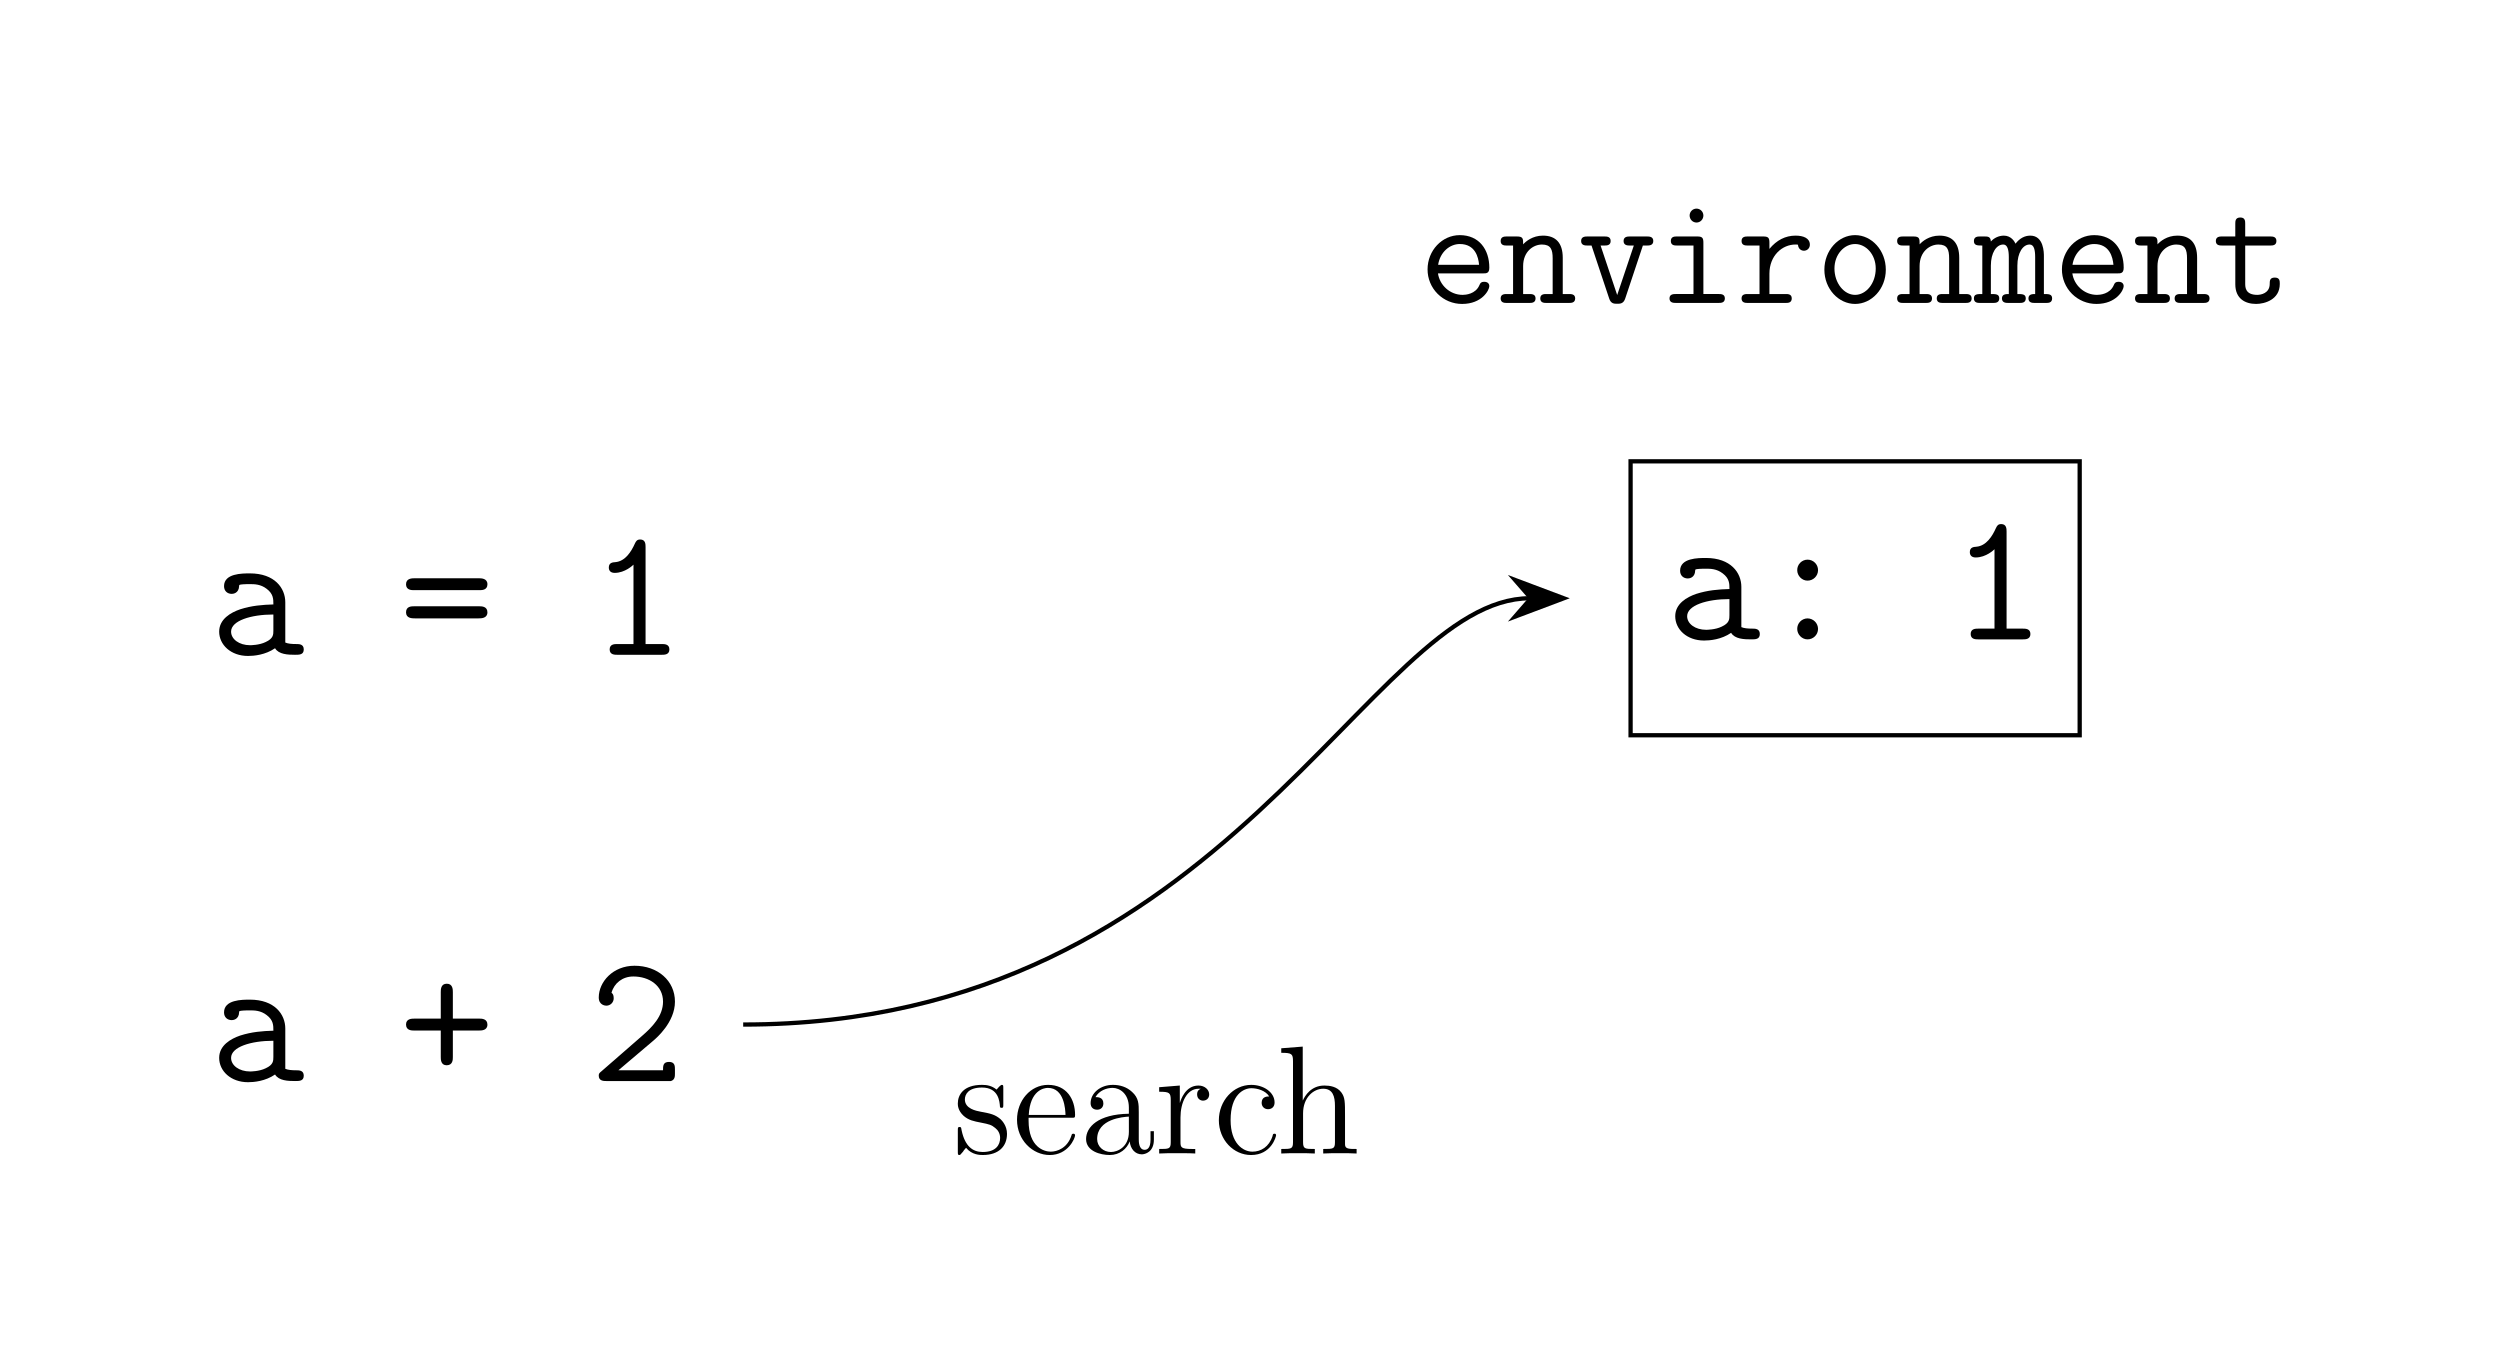
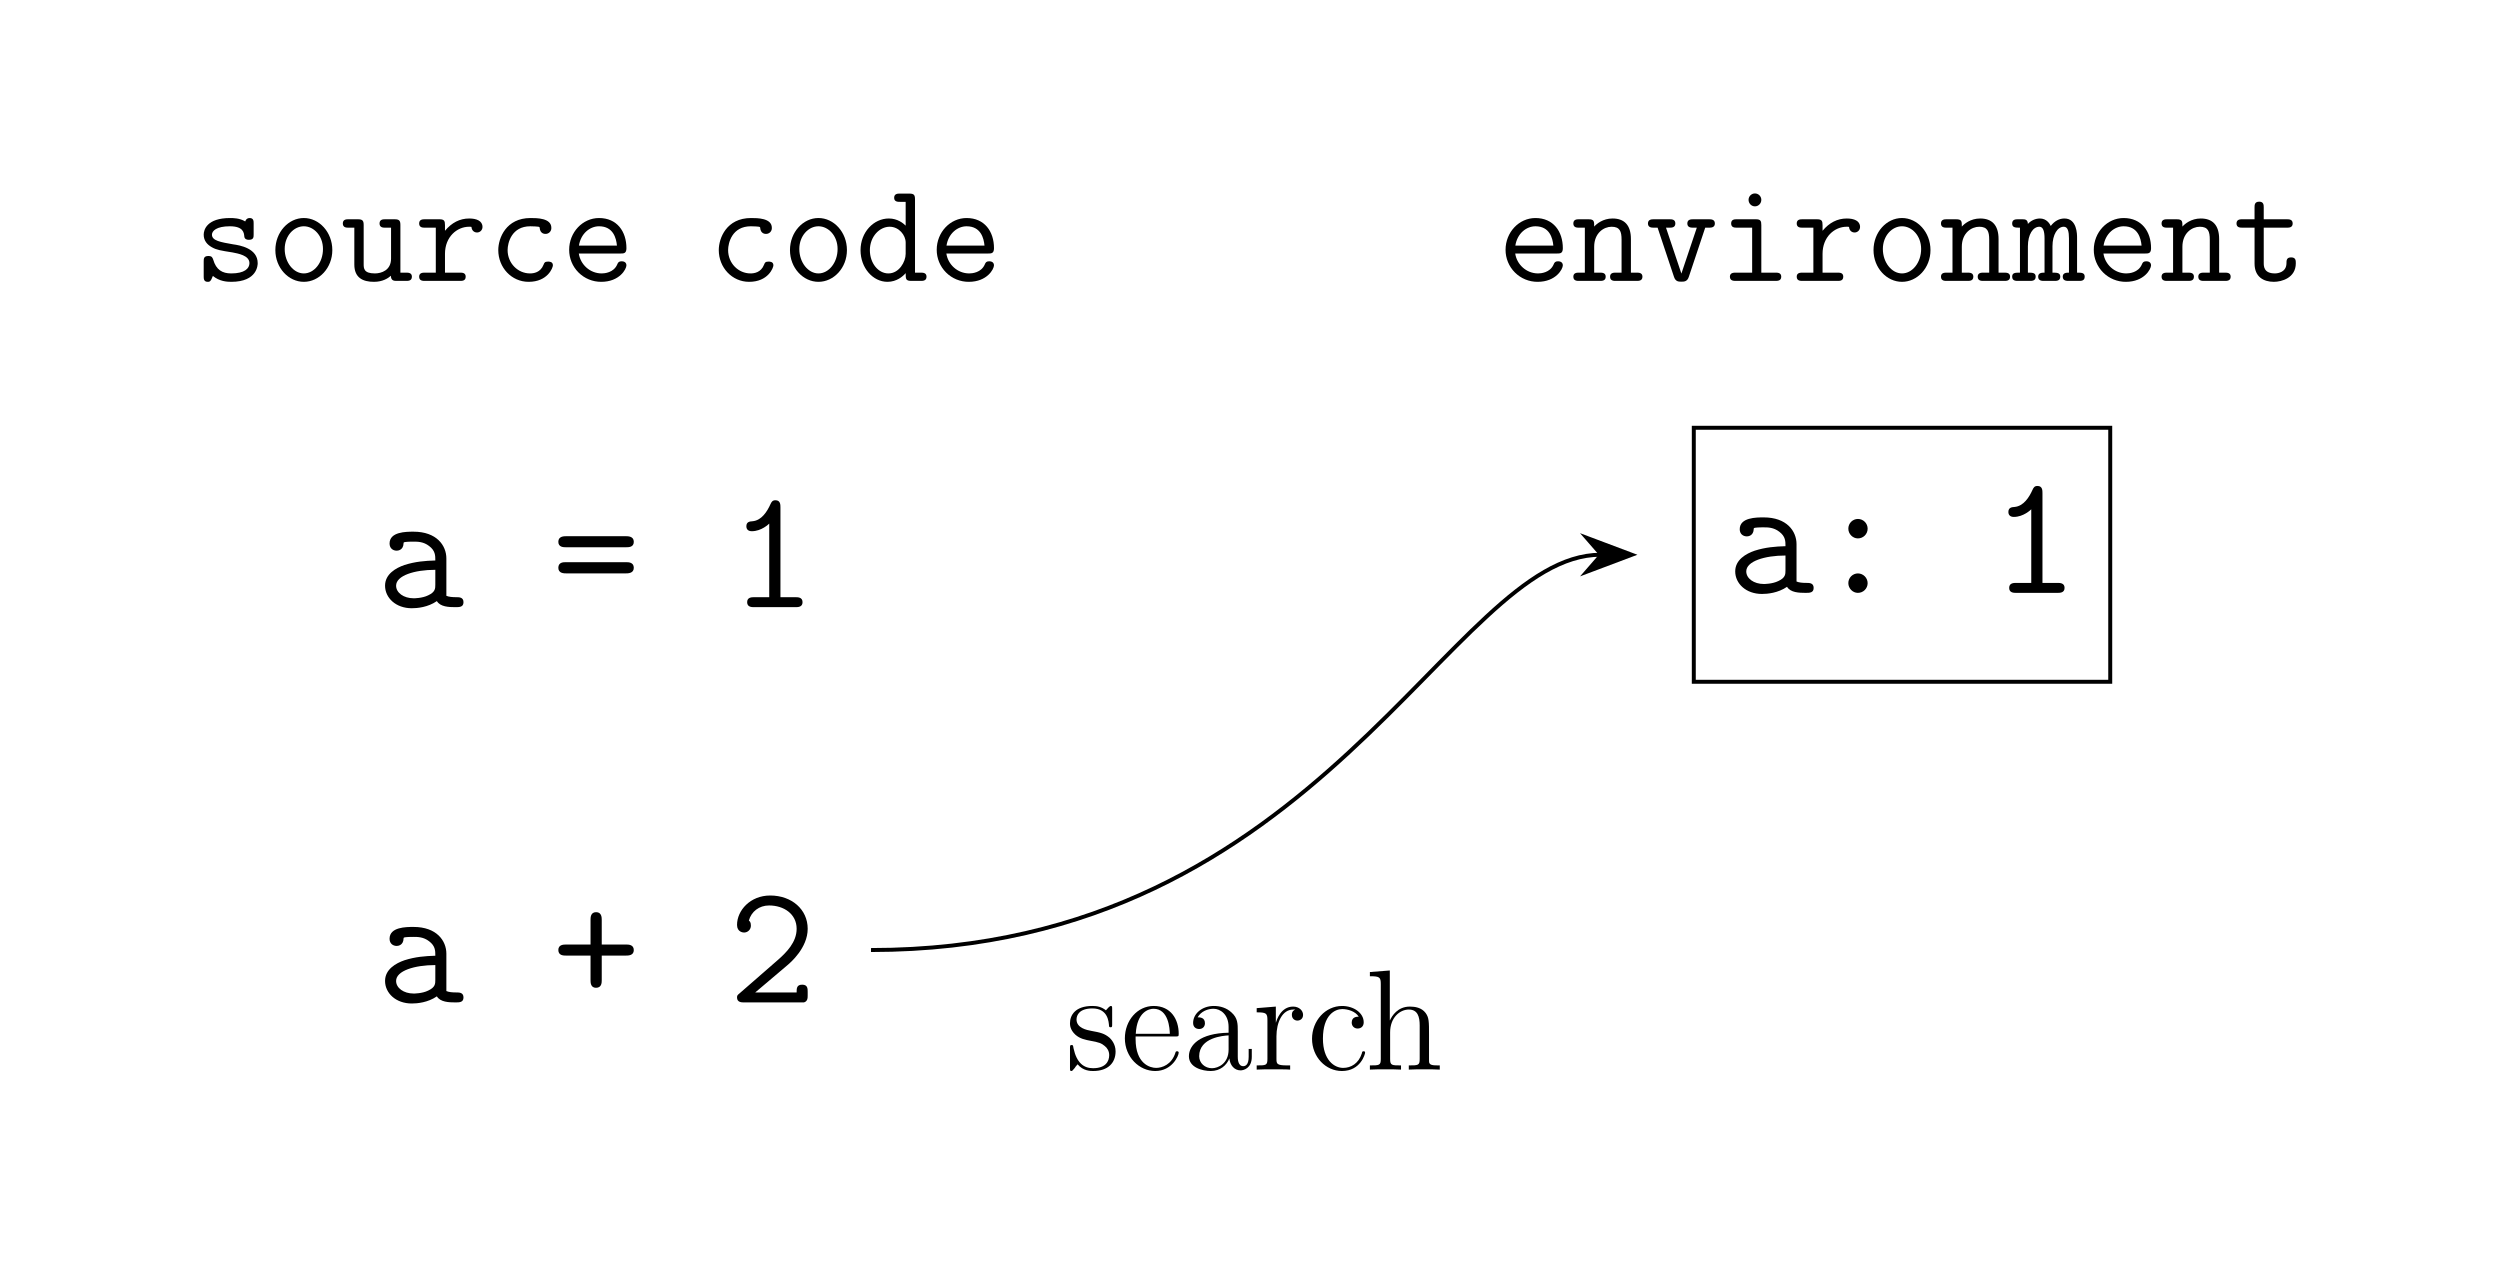
- <svg xmlns="http://www.w3.org/2000/svg" xmlns:xlink="http://www.w3.org/1999/xlink" width="232.753" height="126.829">
+ <svg xmlns="http://www.w3.org/2000/svg" xmlns:xlink="http://www.w3.org/1999/xlink" width="251.009" height="126.829">
  <defs>
-     <path id="a" d="M7.125-4.89c0-1.313-.984-2.688-3.297-2.688-.734 0-2.406 0-2.406 1.187 0 .47.328.72.719.72.093 0 .671-.032.687-.75 0-.095.016-.11.375-.141.203-.016.438-.016.64-.016.391 0 .985 0 1.548.437.625.47.625.954.625 1.454C5-4.657 4-4.579 2.922-4.234c-.86.296-1.953.906-1.953 2.078C.969-.937 2.047.109 3.656.109c.547 0 1.61-.093 2.516-.718.344.578 1.203.609 1.86.609.405 0 .812 0 .812-.5S8.406-1 8.156-1c-.437 0-.781-.031-1.031-.14Zm-1.11 2.624c0 .391 0 .75-.718 1.079-.594.296-1.406.296-1.453.296-1.016 0-1.766-.562-1.766-1.265 0-1.016 1.844-1.594 3.938-1.594Zm0 0" />
-     <path id="b" d="M7.469-6.016c.234 0 .75 0 .75-.546 0-.563-.578-.563-.828-.563H1.469c-.266 0-.828 0-.828.563 0 .546.53.546.734.546ZM7.39-3.39c.25 0 .828 0 .828-.562 0-.563-.547-.563-.75-.563H1.375c-.219 0-.734 0-.734.563 0 .562.562.562.828.562Zm0 0" />
-     <path id="c" d="M5.234-10.016c0-.265 0-.718-.5-.718-.296 0-.39.156-.5.39-.328.735-.89 1.64-1.812 1.719-.25.016-.61.047-.61.5 0 .297.172.5.547.5.97 0 1.704-.719 1.75-.766V-1H2.594c-.235 0-.703 0-.703.5s.468.5.703.5H6.75c.234 0 .703 0 .703-.5S6.984-1 6.75-1H5.234Zm0 0" />
-     <path id="d" d="M5-4.703h2.438c.218 0 .78 0 .78-.547 0-.563-.546-.563-.78-.563H5V-8.28c0-.219 0-.781-.563-.781-.562 0-.562.546-.562.78v2.47H1.406c-.218 0-.765 0-.765.546 0 .563.53.563.765.563h2.469v2.469c0 .218 0 .765.547.765C5-1.469 5-2 5-2.234Zm0 0" />
-     <path id="e" d="M5.984-3.781C6.234-4 7.97-5.47 7.97-7.391c0-1.953-1.61-3.343-3.766-3.343-2 0-3.328 1.5-3.328 2.953 0 .718.61.765.703.765a.685.685 0 0 0 .688-.703c0-.328-.11-.422-.204-.5.25-.906 1.032-1.515 2.032-1.515 1.468 0 2.765.843 2.765 2.343 0 1.344-1.015 2.375-1.953 3.188L1.125-.906C.937-.75.875-.703.875-.5c0 .5.469.5.703.5h6.016c.375-.11.375-.453.375-.703v-.36c0-.312 0-.718-.547-.718-.563 0-.563.375-.563.781H2.703Zm0 0" />
-     <path id="n" d="M5.406-6.438a.977.977 0 0 0-.968-.984.967.967 0 0 0-.97.984c0 .516.438.97.954.97a.977.977 0 0 0 .984-.97Zm0 5.47a.987.987 0 0 0-.968-.985.967.967 0 0 0-.97.984c0 .516.438.969.954.969a.977.977 0 0 0 .984-.969Zm0 0" />
+     <path id="a" d="M6.031-5.766c0-.234 0-.546-.406-.546-.344 0-.438.328-.438.343-.562-.343-1.234-.343-1.515-.343-2.344 0-2.656 1.187-2.656 1.671 0 .594.343 1 .828 1.266.468.266.875.328 2.062.516.547.109 1.703.296 1.703 1.078 0 .531-.484 1.031-1.828 1.031-.906 0-1.515-.36-1.812-1.39-.078-.204-.125-.36-.485-.36-.468 0-.468.281-.468.563v1.484c0 .219 0 .547.406.547.172 0 .297 0 .516-.594.656.547 1.406.594 1.843.594 2.656 0 2.656-1.735 2.656-1.875 0-1.485-1.78-1.797-2.468-1.89-1.25-.22-2.125-.36-2.125-.97 0-.375.453-.843 1.797-.843 1.359 0 1.421.656 1.453 1.03.031.282.281.329.453.329.484 0 .484-.266.484-.547Zm0 0" />
+     <path id="b" d="M6.547-3.094c0-1.797-1.313-3.219-2.86-3.219-1.546 0-2.859 1.422-2.859 3.22 0 1.796 1.328 3.187 2.86 3.187 1.53 0 2.859-1.39 2.859-3.188ZM3.687-.75c-1.03 0-1.921-1.094-1.921-2.453 0-1.328.921-2.281 1.921-2.281s1.922.953 1.922 2.28c0 1.376-.89 2.454-1.921 2.454Zm0 0" />
+     <path id="c" d="M6-5.594c0-.437-.094-.593-.578-.593h-.953c-.188 0-.563 0-.563.421 0 .422.375.422.563.422h.593v3.11c0 1.171-.968 1.484-1.625 1.484-1.124 0-1.124-.516-1.124-.953v-3.89c0-.438-.094-.595-.579-.595H.781c-.187 0-.562 0-.562.422s.375.422.562.422h.594v3.703c0 1.329.86 1.735 1.969 1.735.875 0 1.422-.36 1.703-.61C5.047 0 5.39 0 5.64 0h.937c.203 0 .578 0 .578-.422 0-.406-.375-.406-.578-.406H6Zm0 0" />
+     <path id="d" d="M3.094-2.719c0-1.703 1.203-2.719 2.422-2.719.078 0 .171 0 .234.016.047.516.453.563.547.563a.55.55 0 0 0 .562-.563c0-.61-.609-.844-1.328-.844-.953 0-1.765.422-2.437 1.235v-.563c0-.437-.078-.593-.563-.593H1.078c-.203 0-.578 0-.578.421 0 .422.375.422.578.422h1.094v4.516H1.078c-.203 0-.578 0-.578.406C.5 0 .875 0 1.078 0H4.61c.204 0 .563 0 .563-.422 0-.406-.36-.406-.563-.406H3.094Zm0 0" />
+     <path id="e" d="M6.547-1.563c0-.375-.36-.375-.484-.375-.329 0-.375.11-.454.313-.312.797-1.015.875-1.359.875C3.031-.75 2-1.766 2-3.094c0-.734.406-2.39 2.281-2.39.39 0 .703.03.828.046.094.032.11.047.11.11.047.594.484.61.578.61a.578.578 0 0 0 .594-.61c0-.984-1.454-.984-2.094-.984-2.453 0-3.234 2.015-3.234 3.218 0 1.75 1.328 3.188 3.046 3.188 1.922 0 2.438-1.422 2.438-1.657Zm0 0" />
    <path id="f" d="M5.969-2.75c.297 0 .578 0 .578-.531 0-1.688-.953-3.031-2.75-3.031-1.656 0-3 1.437-3 3.187A3.204 3.204 0 0 0 4.016.094c1.843 0 2.53-1.282 2.53-1.657 0-.093-.03-.406-.484-.406-.265 0-.359.11-.437.313-.36.843-1.297.906-1.563.906-1.187 0-2.14-.906-2.296-2ZM1.78-3.547c.188-1.219 1.11-1.937 2.016-1.937 1.437 0 1.734 1.218 1.797 1.937Zm0 0" />
-     <path id="g" d="M6-4.203c0-1.406-.672-2.063-1.844-2.063-.968 0-1.61.547-1.843.813 0-.531 0-.734-.579-.734H.781c-.187 0-.562 0-.562.421 0 .422.375.422.562.422h.594v4.516H.781c-.187 0-.562 0-.562.406C.219 0 .594 0 .78 0h2.11c.203 0 .578 0 .578-.422 0-.406-.375-.406-.578-.406h-.579v-2.594c0-1.39.97-2.015 1.75-2.015.829 0 1 .468 1 1.296v3.313H4.47c-.188 0-.563 0-.563.406 0 .422.375.422.563.422h2.11c.202 0 .577 0 .577-.422 0-.406-.375-.406-.578-.406H6Zm0 0" />
-     <path id="h" d="M6.078-5.344h.375c.203 0 .594 0 .594-.422 0-.421-.39-.421-.594-.421H4.875c-.203 0-.594 0-.594.421 0 .422.39.422.594.422h.36L3.686-.734l-1.546-4.61H2.5c.203 0 .578 0 .578-.422 0-.421-.375-.421-.578-.421H.922c-.203 0-.594 0-.594.421 0 .422.39.422.594.422h.375l1.64 4.922c.157.5.47.5.75.5.266 0 .594 0 .75-.5Zm0 0" />
-     <path id="i" d="M4.328-8.14a.643.643 0 0 0-.64-.641c-.36 0-.641.297-.641.64 0 .36.281.657.64.657.36 0 .641-.297.641-.657ZM1.86-6.188c-.203 0-.562 0-.562.421 0 .422.36.422.562.422h1.547v4.516h-1.64c-.204 0-.594 0-.594.406 0 .422.39.422.594.422H5.75c.203 0 .578 0 .578-.422 0-.406-.375-.406-.578-.406H4.328v-4.766c0-.437-.078-.593-.562-.593Zm0 0" />
-     <path id="j" d="M3.094-2.719c0-1.703 1.203-2.719 2.422-2.719.078 0 .171 0 .234.016.047.516.453.563.547.563a.55.55 0 0 0 .562-.563c0-.61-.609-.844-1.328-.844-.953 0-1.765.422-2.437 1.235v-.563c0-.437-.078-.593-.563-.593H1.078c-.203 0-.578 0-.578.421 0 .422.375.422.578.422h1.094v4.516H1.078c-.203 0-.578 0-.578.406C.5 0 .875 0 1.078 0H4.61c.204 0 .563 0 .563-.422 0-.406-.36-.406-.563-.406H3.094Zm0 0" />
-     <path id="k" d="M6.547-3.094c0-1.797-1.313-3.219-2.86-3.219-1.546 0-2.859 1.422-2.859 3.22 0 1.796 1.328 3.187 2.86 3.187 1.53 0 2.859-1.39 2.859-3.188ZM3.687-.75c-1.03 0-1.921-1.094-1.921-2.453 0-1.328.921-2.281 1.921-2.281s1.922.953 1.922 2.28c0 1.376-.89 2.454-1.921 2.454Zm0 0" />
-     <path id="l" d="M6.5-4.344c0-.312 0-1.922-1.266-1.922-.5 0-.984.235-1.375.75-.093-.203-.406-.75-1.093-.75a1.65 1.65 0 0 0-1.204.547c-.015-.468-.312-.468-.578-.468H.563c-.204 0-.579 0-.579.421 0 .422.329.422.782.422v4.516c-.47 0-.782 0-.782.406C-.016 0 .36 0 .563 0h1.203c.203 0 .578 0 .578-.422 0-.406-.328-.406-.781-.406v-2.64c0-1.204.515-1.97 1.156-1.97.39 0 .515.5.515 1.172v3.438c-.25 0-.64 0-.64.406 0 .422.39.422.594.422h1.046c.204 0 .579 0 .579-.422 0-.406-.344-.406-.782-.406v-2.64c0-1.204.516-1.97 1.14-1.97.407 0 .516.5.516 1.172v3.438c-.234 0-.625 0-.625.406 0 .422.391.422.594.422h1.047c.203 0 .563 0 .563-.422 0-.406-.329-.406-.766-.406Zm0 0" />
-     <path id="m" d="M3.094-5.344h2.328c.203 0 .578 0 .578-.422 0-.421-.375-.421-.578-.421H3.094V-7.36c0-.25 0-.594-.453-.594-.47 0-.47.344-.47.594v1.171H.954c-.203 0-.594 0-.594.422s.375.422.579.422h1.234v3.61c0 1.328.906 1.828 1.937 1.828.782 0 2.204-.39 2.204-1.86 0-.28 0-.593-.47-.593-.468 0-.468.312-.468.609-.016.86-.828 1-1.156 1-1.125 0-1.125-.719-1.125-1.063Zm0 0" />
-     <path id="o" d="M4.703-6.063c0-.265 0-.328-.14-.328-.11 0-.391.313-.485.438-.453-.36-.89-.438-1.36-.438-1.734 0-2.25.938-2.25 1.735 0 .156 0 .656.548 1.156.468.406.953.5 1.609.625.781.156.969.203 1.328.5.266.203.453.531.453.922 0 .625-.36 1.312-1.625 1.312-.937 0-1.64-.546-1.953-1.984-.047-.25-.047-.266-.062-.281C.734-2.47.672-2.47.625-2.47c-.156 0-.156.078-.156.328v1.954c0 .265 0 .328.14.328.079 0 .094-.016.344-.313.063-.094.063-.125.281-.36.547.673 1.313.673 1.563.673 1.5 0 2.25-.829 2.25-1.97 0-.765-.469-1.234-.594-1.359-.516-.437-.906-.53-1.86-.703-.421-.078-1.468-.28-1.468-1.14 0-.453.297-1.11 1.594-1.11 1.562 0 1.64 1.329 1.672 1.782.015.109.109.109.156.109.156 0 .156-.063.156-.328Zm0 0" />
-     <path id="p" d="M5.5-3.328c.313 0 .344 0 .344-.266 0-1.453-.782-2.797-2.516-2.797-1.64 0-2.89 1.47-2.89 3.25C.438-1.25 1.89.141 3.483.141c1.704 0 2.36-1.547 2.36-1.844 0-.094-.078-.14-.157-.14-.125 0-.156.062-.171.14C5.14-.5 4.172-.172 3.578-.172c-.61 0-2.062-.406-2.062-2.89v-.266Zm-3.969-.266c.125-2.265 1.375-2.515 1.782-2.515 1.53 0 1.624 2.015 1.64 2.515Zm0 0" />
-     <path id="q" d="M5.531-3.828c0-.781 0-1.344-.625-1.906-.5-.47-1.14-.657-1.781-.657-1.172 0-2.078.766-2.078 1.704 0 .406.266.609.61.609.343 0 .577-.234.577-.578 0-.594-.515-.594-.734-.594.344-.61 1.031-.86 1.594-.86.672 0 1.515.548 1.515 1.829v.578C1.72-3.656.625-2.453.625-1.343.625-.22 1.953.14 2.828.14c.938 0 1.594-.579 1.86-1.266.062.688.5 1.203 1.125 1.203.296 0 1.125-.203 1.125-1.36v-.796h-.313v.797c0 .828-.344.937-.547.937-.547 0-.547-.765-.547-.969ZM4.61-2.016C4.61-.609 3.563-.14 2.938-.14c-.704 0-1.282-.515-1.282-1.203 0-1.89 2.438-2.062 2.953-2.093Zm0 0" />
-     <path id="r" d="M2.39-3.344c0-1.39.579-2.687 1.688-2.687h.203c-.125.062-.343.156-.343.531 0 .422.328.578.546.578.297 0 .579-.187.579-.578 0-.422-.391-.828-1-.828-1.22 0-1.641 1.328-1.72 1.594h-.015v-1.594l-1.922.156v.422c.969 0 1.078.094 1.078.797v3.89c0 .641-.156.641-1.078.641V0c.39-.031 1.188-.031 1.61-.031.39 0 1.406 0 1.75.031v-.422h-.297c-1.047 0-1.078-.156-1.078-.672Zm0 0" />
-     <path id="s" d="M5.188-5.313c-.172 0-.704 0-.704.594 0 .344.25.594.594.594.328 0 .61-.203.61-.625 0-.953-1.016-1.64-2.172-1.64C1.844-6.39.5-4.907.5-3.095.5-1.266 1.875.141 3.5.141c1.89 0 2.328-1.72 2.328-1.844 0-.14-.11-.14-.14-.14-.141 0-.157.046-.188.218C5.172-.609 4.406-.172 3.625-.172c-.875 0-2.031-.766-2.031-2.937 0-2.391 1.218-2.97 1.937-2.97.547 0 1.328.22 1.656.766Zm0 0" />
-     <path id="t" d="M6.39-3.484c0-1.329 0-1.735-.343-2.204-.406-.546-1.078-.64-1.578-.64-1.235 0-1.797.937-2 1.375h-.016v-5l-2 .156v.422c.984 0 1.094.094 1.094.797v7.515c0 .641-.156.641-1.094.641V0C.828-.031 1.61-.031 2.016-.031c.406 0 1.187 0 1.562.031v-.422c-.922 0-1.094 0-1.094-.64v-2.672c0-1.5.985-2.297 1.875-2.297.891 0 1.094.718 1.094 1.593v3.375c0 .641-.156.641-1.094.641V0c.375-.031 1.157-.031 1.547-.031.422 0 1.188 0 1.563.031v-.422c-.719 0-1.078 0-1.078-.422Zm0 0" />
+     <path id="g" d="M6-8.172c0-.453-.094-.594-.578-.594h-.953c-.188 0-.563 0-.563.422 0 .406.375.406.563.406h.593v2.391c-.234-.234-.812-.719-1.687-.719C1.844-6.266.531-4.89.531-3.078.531-1.313 1.766.094 3.234.094c.938 0 1.563-.563 1.829-.875 0 .594 0 .781.578.781h.937c.203 0 .578 0 .578-.422 0-.406-.375-.406-.578-.406H6Zm-.938 5.453c0 .797-.656 1.969-1.734 1.969-1.031 0-1.86-1.047-1.86-2.328 0-1.375.97-2.36 1.985-2.36.938 0 1.61.844 1.61 1.594Zm0 0" />
+     <path id="m" d="M6-4.203c0-1.406-.672-2.063-1.844-2.063-.968 0-1.61.547-1.843.813 0-.531 0-.734-.579-.734H.781c-.187 0-.562 0-.562.421 0 .422.375.422.562.422h.594v4.516H.781c-.187 0-.562 0-.562.406C.219 0 .594 0 .78 0h2.11c.203 0 .578 0 .578-.422 0-.406-.375-.406-.578-.406h-.579v-2.594c0-1.39.97-2.015 1.75-2.015.829 0 1 .468 1 1.296v3.313H4.47c-.188 0-.563 0-.563.406 0 .422.375.422.563.422h2.11c.202 0 .577 0 .577-.422 0-.406-.375-.406-.578-.406H6Zm0 0" />
+     <path id="n" d="M6.078-5.344h.375c.203 0 .594 0 .594-.422 0-.421-.39-.421-.594-.421H4.875c-.203 0-.594 0-.594.421 0 .422.39.422.594.422h.36L3.686-.734l-1.546-4.61H2.5c.203 0 .578 0 .578-.422 0-.421-.375-.421-.578-.421H.922c-.203 0-.594 0-.594.421 0 .422.39.422.594.422h.375l1.64 4.922c.157.5.47.5.75.5.266 0 .594 0 .75-.5Zm0 0" />
+     <path id="o" d="M4.328-8.14a.643.643 0 0 0-.64-.641c-.36 0-.641.297-.641.64 0 .36.281.657.64.657.36 0 .641-.297.641-.657ZM1.86-6.188c-.203 0-.562 0-.562.421 0 .422.36.422.562.422h1.547v4.516h-1.64c-.204 0-.594 0-.594.406 0 .422.39.422.594.422H5.75c.203 0 .578 0 .578-.422 0-.406-.375-.406-.578-.406H4.328v-4.766c0-.437-.078-.593-.562-.593Zm0 0" />
+     <path id="p" d="M6.5-4.344c0-.312 0-1.922-1.266-1.922-.5 0-.984.235-1.375.75-.093-.203-.406-.75-1.093-.75a1.65 1.65 0 0 0-1.204.547c-.015-.468-.312-.468-.578-.468H.563c-.204 0-.579 0-.579.421 0 .422.329.422.782.422v4.516c-.47 0-.782 0-.782.406C-.016 0 .36 0 .563 0h1.203c.203 0 .578 0 .578-.422 0-.406-.328-.406-.781-.406v-2.64c0-1.204.515-1.97 1.156-1.97.39 0 .515.5.515 1.172v3.438c-.25 0-.64 0-.64.406 0 .422.39.422.594.422h1.046c.204 0 .579 0 .579-.422 0-.406-.344-.406-.782-.406v-2.64c0-1.204.516-1.97 1.14-1.97.407 0 .516.5.516 1.172v3.438c-.234 0-.625 0-.625.406 0 .422.391.422.594.422h1.047c.203 0 .563 0 .563-.422 0-.406-.329-.406-.766-.406Zm0 0" />
+     <path id="q" d="M3.094-5.344h2.328c.203 0 .578 0 .578-.422 0-.421-.375-.421-.578-.421H3.094V-7.36c0-.25 0-.594-.453-.594-.47 0-.47.344-.47.594v1.171H.954c-.203 0-.594 0-.594.422s.375.422.579.422h1.234v3.61c0 1.328.906 1.828 1.937 1.828.782 0 2.204-.39 2.204-1.86 0-.28 0-.593-.47-.593-.468 0-.468.312-.468.609-.016.86-.828 1-1.156 1-1.125 0-1.125-.719-1.125-1.063Zm0 0" />
+     <path id="h" d="M7.125-4.89c0-1.313-.984-2.688-3.297-2.688-.734 0-2.406 0-2.406 1.187 0 .47.328.72.719.72.093 0 .671-.032.687-.75 0-.095.016-.11.375-.141.203-.016.438-.016.64-.016.391 0 .985 0 1.548.437.625.47.625.954.625 1.454C5-4.657 4-4.579 2.922-4.234c-.86.296-1.953.906-1.953 2.078C.969-.937 2.047.109 3.656.109c.547 0 1.61-.093 2.516-.718.344.578 1.203.609 1.86.609.405 0 .812 0 .812-.5S8.406-1 8.156-1c-.437 0-.781-.031-1.031-.14Zm-1.11 2.624c0 .391 0 .75-.718 1.079-.594.296-1.406.296-1.453.296-1.016 0-1.766-.562-1.766-1.265 0-1.016 1.844-1.594 3.938-1.594Zm0 0" />
+     <path id="i" d="M7.469-6.016c.234 0 .75 0 .75-.546 0-.563-.578-.563-.828-.563H1.469c-.266 0-.828 0-.828.563 0 .546.53.546.734.546ZM7.39-3.39c.25 0 .828 0 .828-.562 0-.563-.547-.563-.75-.563H1.375c-.219 0-.734 0-.734.563 0 .562.562.562.828.562Zm0 0" />
+     <path id="j" d="M5.234-10.016c0-.265 0-.718-.5-.718-.296 0-.39.156-.5.39-.328.735-.89 1.64-1.812 1.719-.25.016-.61.047-.61.5 0 .297.172.5.547.5.97 0 1.704-.719 1.75-.766V-1H2.594c-.235 0-.703 0-.703.5s.468.5.703.5H6.75c.234 0 .703 0 .703-.5S6.984-1 6.75-1H5.234Zm0 0" />
+     <path id="k" d="M5-4.703h2.438c.218 0 .78 0 .78-.547 0-.563-.546-.563-.78-.563H5V-8.28c0-.219 0-.781-.563-.781-.562 0-.562.546-.562.78v2.47H1.406c-.218 0-.765 0-.765.546 0 .563.53.563.765.563h2.469v2.469c0 .218 0 .765.547.765C5-1.469 5-2 5-2.234Zm0 0" />
+     <path id="l" d="M5.984-3.781C6.234-4 7.97-5.47 7.97-7.391c0-1.953-1.61-3.343-3.766-3.343-2 0-3.328 1.5-3.328 2.953 0 .718.61.765.703.765a.685.685 0 0 0 .688-.703c0-.328-.11-.422-.204-.5.25-.906 1.032-1.515 2.032-1.515 1.468 0 2.765.843 2.765 2.343 0 1.344-1.015 2.375-1.953 3.188L1.125-.906C.937-.75.875-.703.875-.5c0 .5.469.5.703.5h6.016c.375-.11.375-.453.375-.703v-.36c0-.312 0-.718-.547-.718-.563 0-.563.375-.563.781H2.703Zm0 0" />
+     <path id="r" d="M5.406-6.438a.977.977 0 0 0-.968-.984.967.967 0 0 0-.97.984c0 .516.438.97.954.97a.977.977 0 0 0 .984-.97Zm0 5.47a.987.987 0 0 0-.968-.985.967.967 0 0 0-.97.984c0 .516.438.969.954.969a.977.977 0 0 0 .984-.969Zm0 0" />
+     <path id="s" d="M4.703-6.063c0-.265 0-.328-.14-.328-.11 0-.391.313-.485.438-.453-.36-.89-.438-1.36-.438-1.734 0-2.25.938-2.25 1.735 0 .156 0 .656.548 1.156.468.406.953.5 1.609.625.781.156.969.203 1.328.5.266.203.453.531.453.922 0 .625-.36 1.312-1.625 1.312-.937 0-1.64-.546-1.953-1.984-.047-.25-.047-.266-.062-.281C.734-2.47.672-2.47.625-2.47c-.156 0-.156.078-.156.328v1.954c0 .265 0 .328.14.328.079 0 .094-.016.344-.313.063-.094.063-.125.281-.36.547.673 1.313.673 1.563.673 1.5 0 2.25-.829 2.25-1.97 0-.765-.469-1.234-.594-1.359-.516-.437-.906-.53-1.86-.703-.421-.078-1.468-.28-1.468-1.14 0-.453.297-1.11 1.594-1.11 1.562 0 1.64 1.329 1.672 1.782.015.109.109.109.156.109.156 0 .156-.063.156-.328Zm0 0" />
+     <path id="t" d="M5.5-3.328c.313 0 .344 0 .344-.266 0-1.453-.782-2.797-2.516-2.797-1.64 0-2.89 1.47-2.89 3.25C.438-1.25 1.89.141 3.483.141c1.704 0 2.36-1.547 2.36-1.844 0-.094-.078-.14-.157-.14-.125 0-.156.062-.171.14C5.14-.5 4.172-.172 3.578-.172c-.61 0-2.062-.406-2.062-2.89v-.266Zm-3.969-.266c.125-2.265 1.375-2.515 1.782-2.515 1.53 0 1.624 2.015 1.64 2.515Zm0 0" />
+     <path id="u" d="M5.531-3.828c0-.781 0-1.344-.625-1.906-.5-.47-1.14-.657-1.781-.657-1.172 0-2.078.766-2.078 1.704 0 .406.266.609.61.609.343 0 .577-.234.577-.578 0-.594-.515-.594-.734-.594.344-.61 1.031-.86 1.594-.86.672 0 1.515.548 1.515 1.829v.578C1.72-3.656.625-2.453.625-1.343.625-.22 1.953.14 2.828.14c.938 0 1.594-.579 1.86-1.266.062.688.5 1.203 1.125 1.203.296 0 1.125-.203 1.125-1.36v-.796h-.313v.797c0 .828-.344.937-.547.937-.547 0-.547-.765-.547-.969ZM4.61-2.016C4.61-.609 3.563-.14 2.938-.14c-.704 0-1.282-.515-1.282-1.203 0-1.89 2.438-2.062 2.953-2.093Zm0 0" />
+     <path id="v" d="M2.39-3.344c0-1.39.579-2.687 1.688-2.687h.203c-.125.062-.343.156-.343.531 0 .422.328.578.546.578.297 0 .579-.187.579-.578 0-.422-.391-.828-1-.828-1.22 0-1.641 1.328-1.72 1.594h-.015v-1.594l-1.922.156v.422c.969 0 1.078.094 1.078.797v3.89c0 .641-.156.641-1.078.641V0c.39-.031 1.188-.031 1.61-.031.39 0 1.406 0 1.75.031v-.422h-.297c-1.047 0-1.078-.156-1.078-.672Zm0 0" />
+     <path id="w" d="M5.188-5.313c-.172 0-.704 0-.704.594 0 .344.25.594.594.594.328 0 .61-.203.61-.625 0-.953-1.016-1.64-2.172-1.64C1.844-6.39.5-4.907.5-3.095.5-1.266 1.875.141 3.5.141c1.89 0 2.328-1.72 2.328-1.844 0-.14-.11-.14-.14-.14-.141 0-.157.046-.188.218C5.172-.609 4.406-.172 3.625-.172c-.875 0-2.031-.766-2.031-2.937 0-2.391 1.218-2.97 1.937-2.97.547 0 1.328.22 1.656.766Zm0 0" />
+     <path id="x" d="M6.39-3.484c0-1.329 0-1.735-.343-2.204-.406-.546-1.078-.64-1.578-.64-1.235 0-1.797.937-2 1.375h-.016v-5l-2 .156v.422c.984 0 1.094.094 1.094.797v7.515c0 .641-.156.641-1.094.641V0C.828-.031 1.61-.031 2.016-.031c.406 0 1.187 0 1.562.031v-.422c-.922 0-1.094 0-1.094-.64v-2.672c0-1.5.985-2.297 1.875-2.297.891 0 1.094.718 1.094 1.593v3.375c0 .641-.156.641-1.094.641V0c.375-.031 1.157-.031 1.547-.031.422 0 1.188 0 1.563.031v-.422c-.719 0-1.078 0-1.078-.422Zm0 0" />
  </defs>
-   <use xlink:href="#a" x="19.436" y="60.961" />
-   <use xlink:href="#b" x="37.161" y="60.961" />
-   <use xlink:href="#c" x="54.869" y="60.961" />
-   <use xlink:href="#a" x="19.436" y="100.646" />
-   <use xlink:href="#d" x="37.161" y="100.646" />
-   <use xlink:href="#e" x="54.869" y="100.646" />
-   <use xlink:href="#f" x="132.111" y="28.203" />
-   <use xlink:href="#g" x="139.494" y="28.203" />
-   <use xlink:href="#h" x="146.876" y="28.203" />
-   <use xlink:href="#i" x="154.259" y="28.203" />
-   <use xlink:href="#j" x="161.641" y="28.203" />
-   <use xlink:href="#k" x="169.024" y="28.203" />
-   <use xlink:href="#g" x="176.406" y="28.203" />
-   <use xlink:href="#l" x="183.789" y="28.203" />
-   <use xlink:href="#f" x="191.171" y="28.203" />
-   <use xlink:href="#g" x="198.554" y="28.203" />
-   <use xlink:href="#m" x="205.937" y="28.203" />
-   <use xlink:href="#a" x="154.997" y="59.526" />
-   <use xlink:href="#n" x="163.856" y="59.526" />
-   <use xlink:href="#c" x="181.581" y="59.526" />
-   <path fill="none" stroke="#000" stroke-miterlimit="10" stroke-width=".398" d="M151.61 42.95h42.21M151.809 68.453V42.95M193.621 68.453V42.95M151.61 68.453h42.21" />
-   <path fill="none" stroke="#000" stroke-miterlimit="10" stroke-width=".399" d="M69.191 95.387c45.356 0 58.168-39.688 73.246-39.688" />
-   <path stroke="#000" stroke-miterlimit="10" stroke-width=".399" d="m145.582 55.7-4.527-1.704 1.484 1.703-1.484 1.707Zm0 0" />
-   <use xlink:href="#o" x="88.706" y="107.393" />
-   <use xlink:href="#p" x="94.247" y="107.393" />
-   <use xlink:href="#q" x="100.49" y="107.393" />
-   <use xlink:href="#r" x="107.514" y="107.393" />
-   <use xlink:href="#s" x="112.977" y="107.393" />
-   <use xlink:href="#t" x="118.833" y="107.393" />
+   <use xlink:href="#a" x="19.436" y="28.203" />
+   <use xlink:href="#b" x="26.819" y="28.203" />
+   <use xlink:href="#c" x="34.201" y="28.203" />
+   <use xlink:href="#d" x="41.584" y="28.203" />
+   <use xlink:href="#e" x="48.966" y="28.203" />
+   <use xlink:href="#f" x="56.349" y="28.203" />
+   <use xlink:href="#e" x="71.105" y="28.203" />
+   <use xlink:href="#b" x="78.488" y="28.203" />
+   <use xlink:href="#g" x="85.87" y="28.203" />
+   <use xlink:href="#f" x="93.253" y="28.203" />
+   <use xlink:href="#h" x="37.692" y="60.961" />
+   <use xlink:href="#i" x="55.417" y="60.961" />
+   <use xlink:href="#j" x="73.125" y="60.961" />
+   <use xlink:href="#h" x="37.692" y="100.646" />
+   <use xlink:href="#k" x="55.417" y="100.646" />
+   <use xlink:href="#l" x="73.125" y="100.646" />
+   <use xlink:href="#f" x="150.367" y="28.203" />
+   <use xlink:href="#m" x="157.75" y="28.203" />
+   <use xlink:href="#n" x="165.132" y="28.203" />
+   <use xlink:href="#o" x="172.515" y="28.203" />
+   <use xlink:href="#d" x="179.897" y="28.203" />
+   <use xlink:href="#b" x="187.28" y="28.203" />
+   <use xlink:href="#m" x="194.662" y="28.203" />
+   <use xlink:href="#p" x="202.045" y="28.203" />
+   <use xlink:href="#f" x="209.427" y="28.203" />
+   <use xlink:href="#m" x="216.81" y="28.203" />
+   <use xlink:href="#q" x="224.193" y="28.203" />
+   <use xlink:href="#h" x="173.253" y="59.526" />
+   <use xlink:href="#r" x="182.112" y="59.526" />
+   <use xlink:href="#j" x="199.837" y="59.526" />
+   <path fill="none" stroke="#000" stroke-miterlimit="10" stroke-width=".398" d="M169.863 42.95h42.211M170.063 68.453V42.95M211.875 68.453V42.95M169.863 68.453h42.211" />
+   <path fill="none" stroke="#000" stroke-miterlimit="10" stroke-width=".399" d="M87.45 95.387c45.355 0 58.167-39.688 73.245-39.688" />
+   <path stroke="#000" stroke-miterlimit="10" stroke-width=".399" d="m163.836 55.7-4.527-1.704 1.484 1.703-1.484 1.707Zm0 0" />
+   <use xlink:href="#s" x="106.962" y="107.393" />
+   <use xlink:href="#t" x="112.503" y="107.393" />
+   <use xlink:href="#u" x="118.746" y="107.393" />
+   <use xlink:href="#v" x="125.77" y="107.393" />
+   <use xlink:href="#w" x="131.233" y="107.393" />
+   <use xlink:href="#x" x="137.089" y="107.393" />
</svg>
